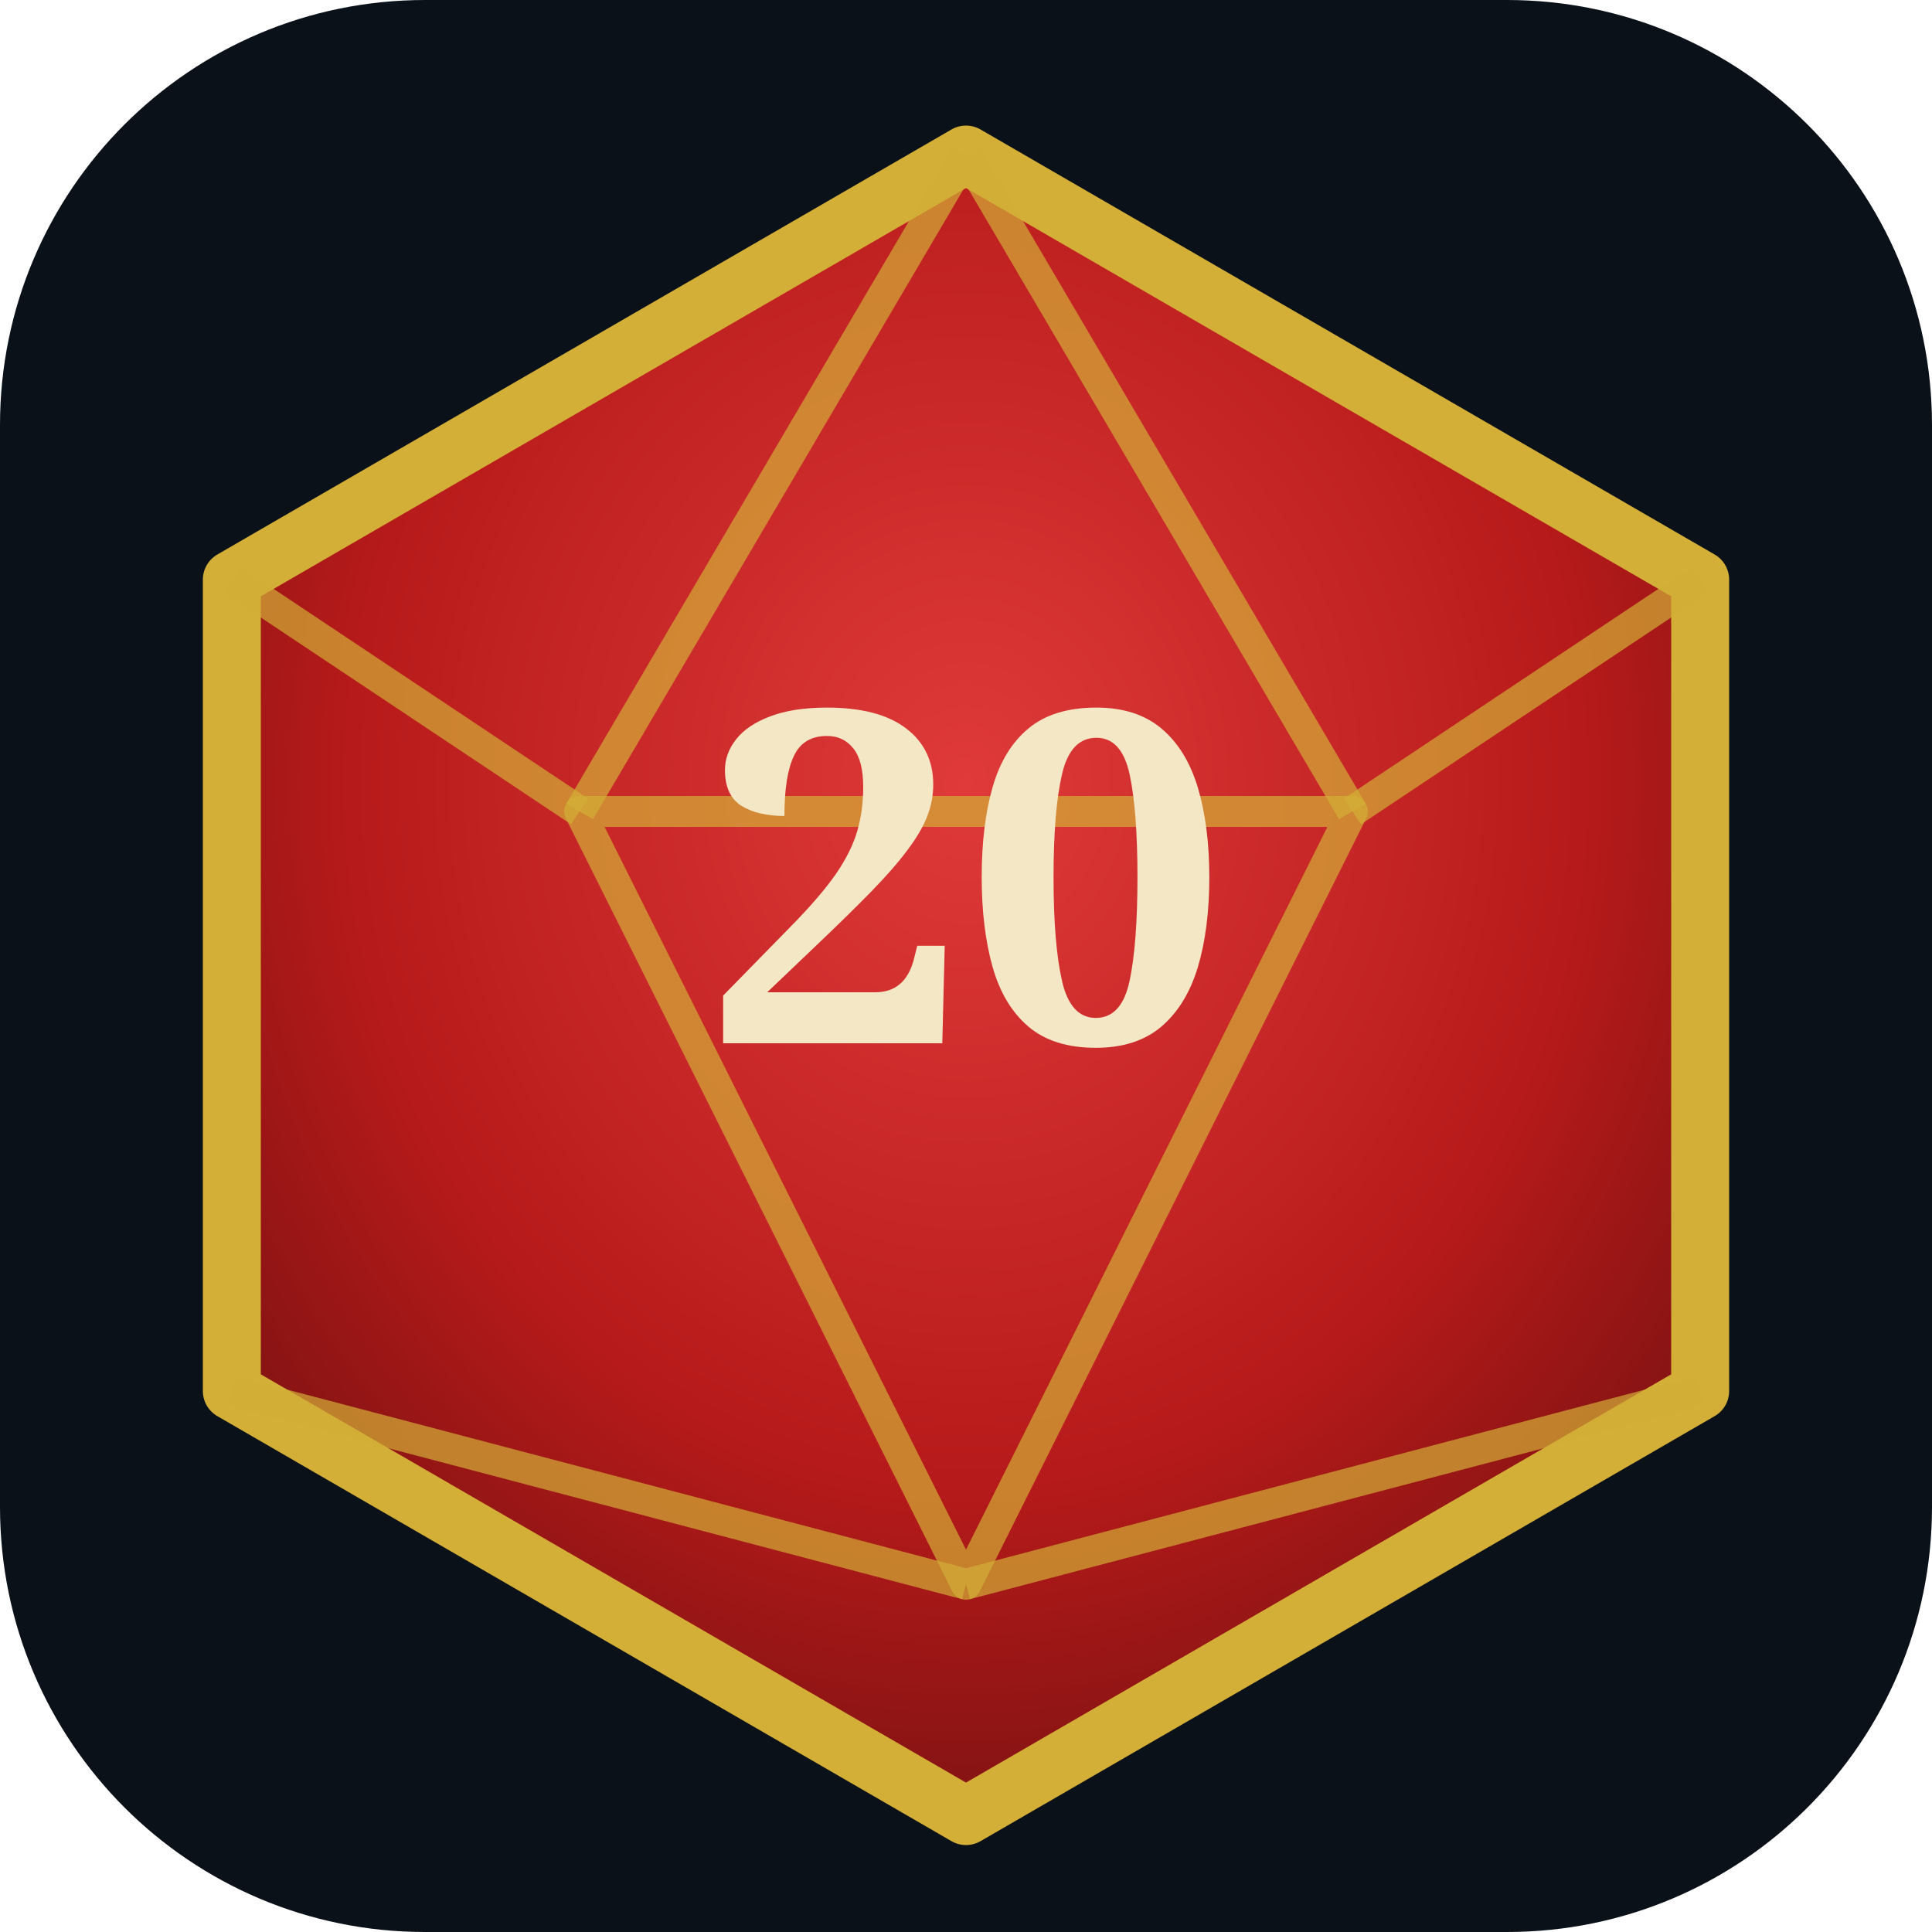
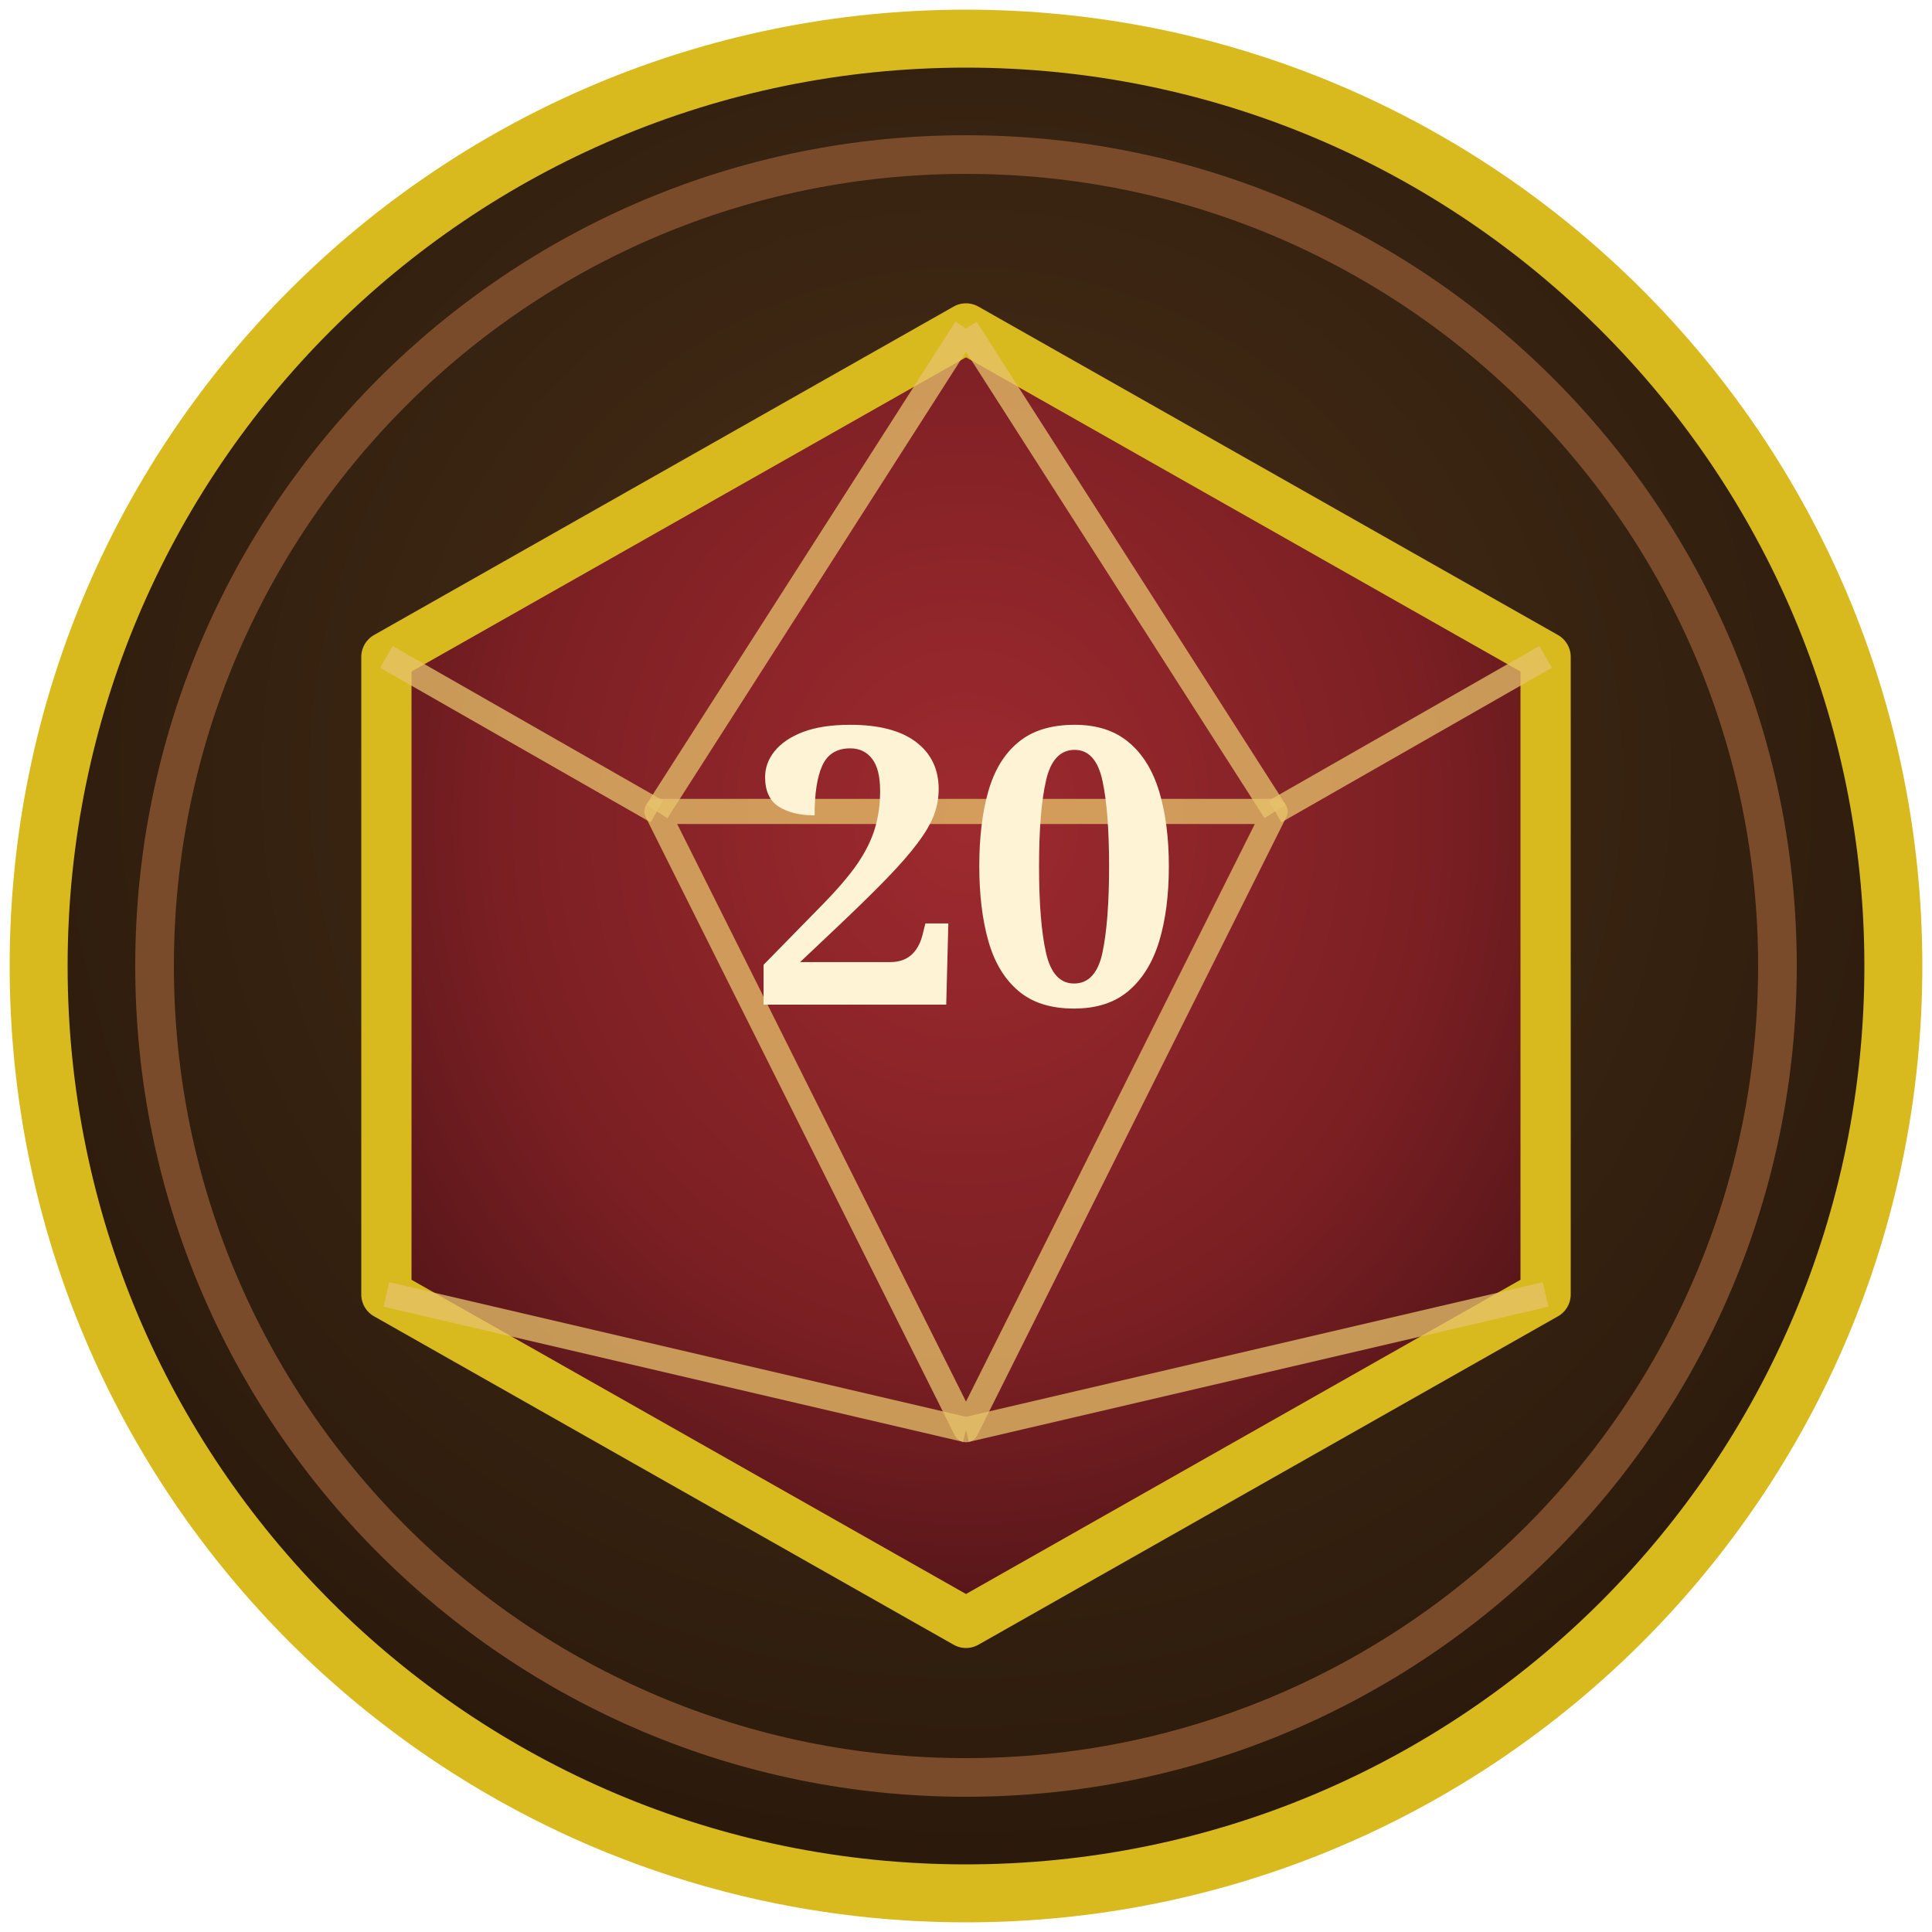
<svg xmlns="http://www.w3.org/2000/svg" viewBox="0 0 100 100" width="100" height="100">
  <defs>
    <radialGradient id="rr-die" cx="50%" cy="38%" r="75%">
-       <stop offset="0%" stop-color="#E03A3A" />
-       <stop offset="55%" stop-color="#B71A1A" />
-       <stop offset="100%" stop-color="#5E0E0E" />
+       <stop offset="0%" stop-color="#9E2A2F" />
+       <stop offset="55%" stop-color="#7A1F23" />
+       <stop offset="100%" stop-color="#3E1012" />
+     </radialGradient>
+     <radialGradient id="rr-coin" cx="50%" cy="40%" r="70%">
+       <stop offset="0%" stop-color="#4A3018" />
+       <stop offset="100%" stop-color="#241509" />
    </radialGradient>
  </defs>
-   <rect width="100" height="100" rx="22" fill="#0B1118" />
-   <g transform="translate(0,2)">
-     <path d="M50 6 L88 28 L88 70 L50 92 L12 70 L12 28 Z" fill="url(#rr-die)" stroke="#D4AF37" stroke-width="3" stroke-linejoin="round" />
-     <g fill="none" stroke="#D4AF37" stroke-width="1.6" stroke-opacity="0.7" stroke-linejoin="round">
-       <path d="M30 40 L70 40 L50 80 Z" />
-       <path d="M50 6 L30 40 M50 6 L70 40" />
-       <path d="M12 28 L30 40 M88 28 L70 40" />
-       <path d="M12 70 L50 80 M88 70 L50 80" />
+   <circle cx="50" cy="50" r="48" fill="url(#rr-coin)" stroke="#D8BA1F" stroke-width="3" />
+   <circle cx="50" cy="50" r="42" fill="none" stroke="#7A4B2A" stroke-width="2" />
+   <g transform="translate(0,1)">
+     <path d="M50 16 L80 33 L80 66 L50 83 L20 66 L20 33 Z" fill="url(#rr-die)" stroke="#D8BA1F" stroke-width="2.6" stroke-linejoin="round" />
+     <g fill="none" stroke="#E6C36B" stroke-width="1.3" stroke-opacity="0.75" stroke-linejoin="round">
+       <path d="M34 41 L66 41 L50 73 Z" />
+       <path d="M50 16 L34 41 M50 16 L66 41" />
+       <path d="M20 33 L34 41 M80 33 L66 41" />
+       <path d="M20 66 L50 73 M80 66 L50 73" />
    </g>
-     <text x="50" y="52" text-anchor="middle" font-family="Cinzel, Georgia, serif" font-weight="700" font-size="24" fill="#F4E7C6">20</text>
+     <text x="50" y="51" text-anchor="middle" font-family="'IM Fell English SC', Georgia, serif" font-weight="700" font-size="20" fill="#FFF3D6">20</text>
  </g>
</svg>
